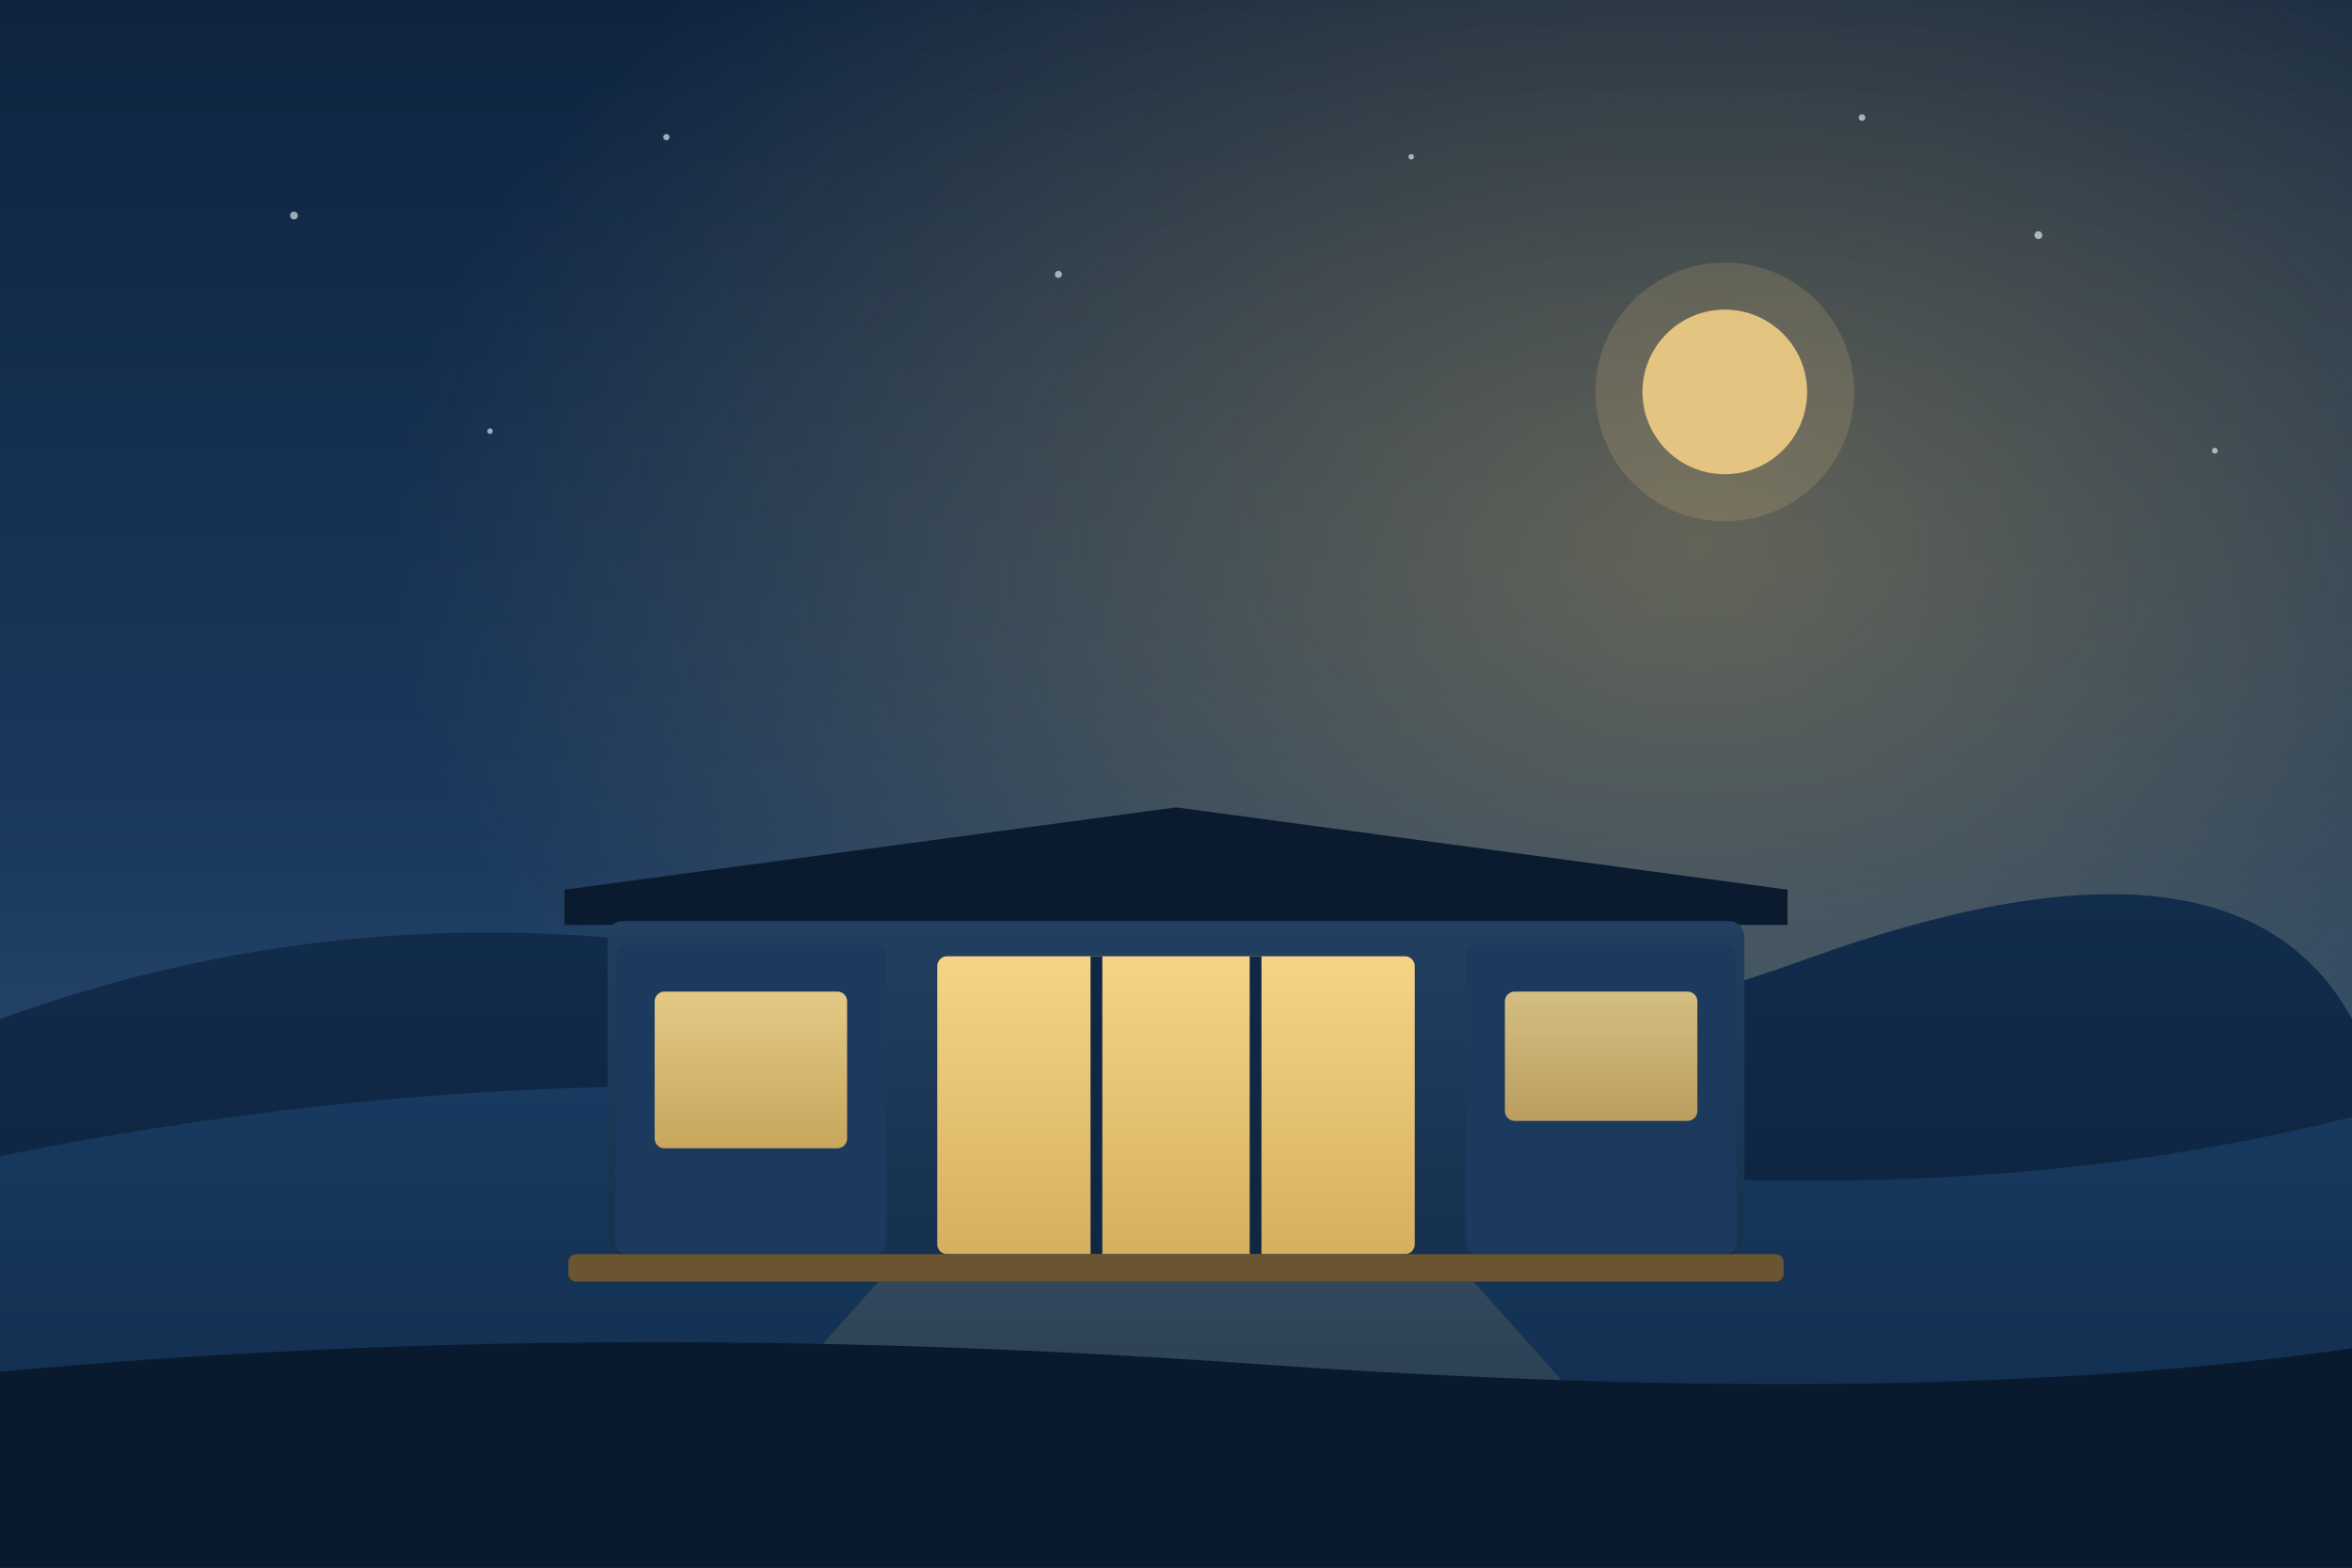
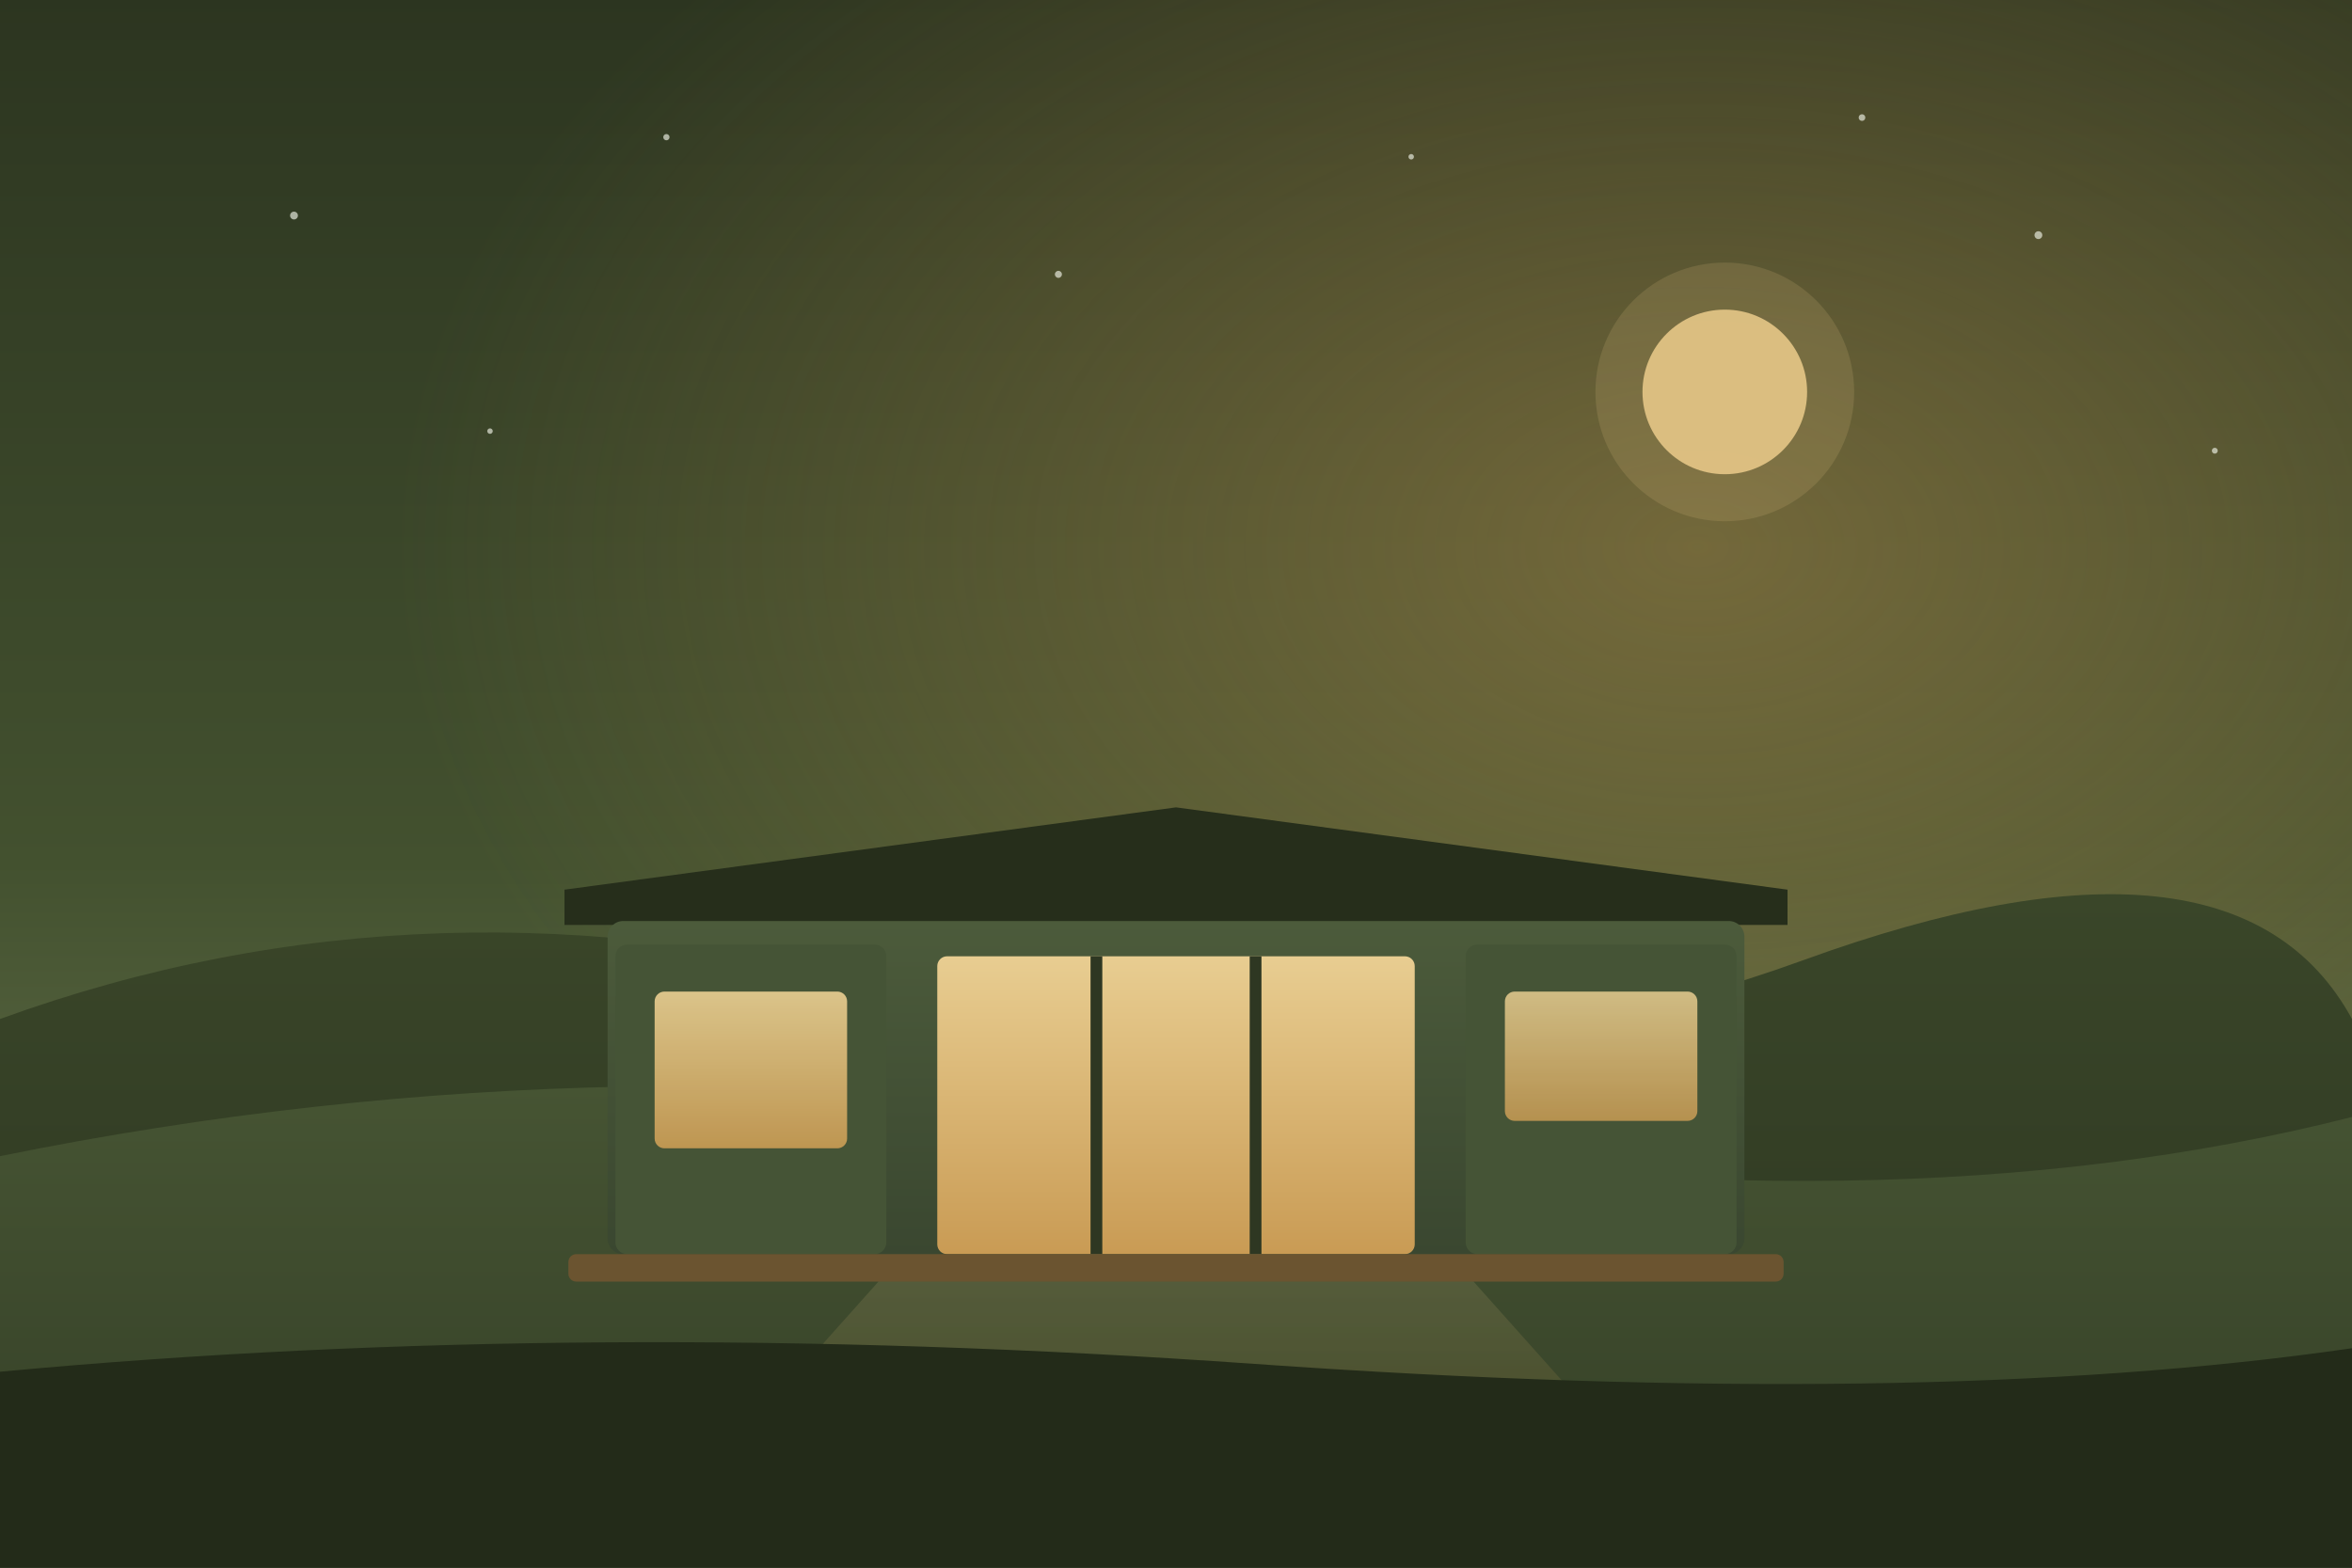
<svg xmlns="http://www.w3.org/2000/svg" viewBox="0 0 1200 800" role="img" aria-label="Model 0206 Two-Bedroom — Black Edition — illustrative exterior render">
  <defs>
    <linearGradient id="sky" x1="0" y1="0" x2="0" y2="1">
-       <stop offset="0" stop-color="#0E2440" />
-       <stop offset="0.55" stop-color="#1B3A5F" />
-       <stop offset="1" stop-color="#3E5E7E" />
+       <stop offset="0" stop-color="#2C3520" />
+       <stop offset="0.55" stop-color="#43512F" />
+       <stop offset="1" stop-color="#75825A" />
    </linearGradient>
    <radialGradient id="glow" cx="0.72" cy="0.35" r="0.55">
-       <stop offset="0" stop-color="#D6AF5E" stop-opacity="0.4" />
-       <stop offset="1" stop-color="#D6AF5E" stop-opacity="0" />
+       <stop offset="0" stop-color="#C99B54" stop-opacity="0.4" />
+       <stop offset="1" stop-color="#C99B54" stop-opacity="0" />
    </radialGradient>
    <linearGradient id="h1" x1="0" y1="0" x2="0" y2="1">
-       <stop offset="0" stop-color="#122C4C" />
-       <stop offset="1" stop-color="#0B1E36" />
+       <stop offset="0" stop-color="#3A4629" />
+       <stop offset="1" stop-color="#2A331F" />
    </linearGradient>
    <linearGradient id="h2" x1="0" y1="0" x2="0" y2="1">
-       <stop offset="0" stop-color="#183A60" />
-       <stop offset="1" stop-color="#102A48" />
+       <stop offset="0" stop-color="#465433" />
+       <stop offset="1" stop-color="#333E26" />
    </linearGradient>
    <linearGradient id="wall" x1="0" y1="0" x2="0" y2="1">
-       <stop offset="0" stop-color="#233F60" />
-       <stop offset="1" stop-color="#16304F" />
+       <stop offset="0" stop-color="#4C5B3B" />
+       <stop offset="1" stop-color="#3A4730" />
    </linearGradient>
    <linearGradient id="warm" x1="0" y1="0" x2="0" y2="1">
-       <stop offset="0" stop-color="#F5D488" />
-       <stop offset="1" stop-color="#D6AF5E" />
+       <stop offset="0" stop-color="#E8CD91" />
+       <stop offset="1" stop-color="#C99B54" />
    </linearGradient>
  </defs>
  <rect width="1200" height="800" fill="url(#sky)" />
  <rect width="1200" height="800" fill="url(#glow)" />
-   <circle cx="880" cy="200" r="42" fill="#F0CE84" opacity="0.9" />
-   <circle cx="880" cy="200" r="66" fill="#F0CE84" opacity="0.16" />
-   <g fill="#E8EEF5" opacity="0.65">
+   <circle cx="880" cy="200" r="42" fill="#E5C687" opacity="0.9" />
+   <circle cx="880" cy="200" r="66" fill="#E5C687" opacity="0.16" />
+   <g fill="#F0F2E6" opacity="0.65">
    <circle cx="150" cy="110" r="2" />
    <circle cx="340" cy="70" r="1.6" />
    <circle cx="540" cy="140" r="1.8" />
    <circle cx="720" cy="80" r="1.4" />
    <circle cx="1040" cy="120" r="2" />
    <circle cx="1130" cy="230" r="1.5" />
    <circle cx="250" cy="220" r="1.4" />
    <circle cx="950" cy="60" r="1.7" />
  </g>
  <path d="M0 520 Q 220 440 460 505 T 920 490 T 1200 520 V 800 H 0 Z" fill="url(#h1)" />
  <path d="M0 590 Q 320 525 640 578 T 1200 570 V 800 H 0 Z" fill="url(#h2)" />
  <g>
-     <path d="M288 454 L 600 412 L 912 454 L 912 472 L 288 472 Z" fill="#0A1B30" />
+     <path d="M288 454 L 600 412 L 912 454 L 912 472 L 288 472 Z" fill="#262E1B" />
    <rect x="310" y="470" width="580" height="170" rx="8" fill="url(#wall)" />
-     <rect x="314" y="482" width="138.2" height="158" rx="6" fill="#1C3A5E" />
+     <rect x="314" y="482" width="138.2" height="158" rx="6" fill="#455436" />
    <rect x="334" y="506" width="98.2" height="80" rx="5" fill="url(#warm)" opacity="0.92" />
-     <rect x="747.8" y="482" width="138.2" height="158" rx="6" fill="#1C3A5E" />
+     <rect x="747.8" y="482" width="138.2" height="158" rx="6" fill="#455436" />
    <rect x="767.8" y="506" width="98.2" height="66" rx="5" fill="url(#warm)" opacity="0.85" />
    <rect x="478.2" y="488" width="243.6" height="152" rx="5" fill="url(#warm)" />
-     <g stroke="#0F2743" stroke-width="6">
+     <g stroke="#2E3722" stroke-width="6">
      <line x1="559.4" y1="488" x2="559.4" y2="640" />
      <line x1="640.6" y1="488" x2="640.6" y2="640" />
    </g>
    <rect x="290" y="640" width="620" height="14" rx="4" fill="#6B5430" />
    <path d="M448.2 654 L 751.8 654 L 801.8 710 L 398.2 710 Z" fill="url(#warm)" opacity="0.13" />
  </g>
-   <path d="M0 700 Q 300 672 640 696 T 1200 688 V 800 H 0 Z" fill="#0A1A2E" />
+   <path d="M0 700 Q 300 672 640 696 T 1200 688 V 800 H 0 Z" fill="#232B19" />
</svg>
